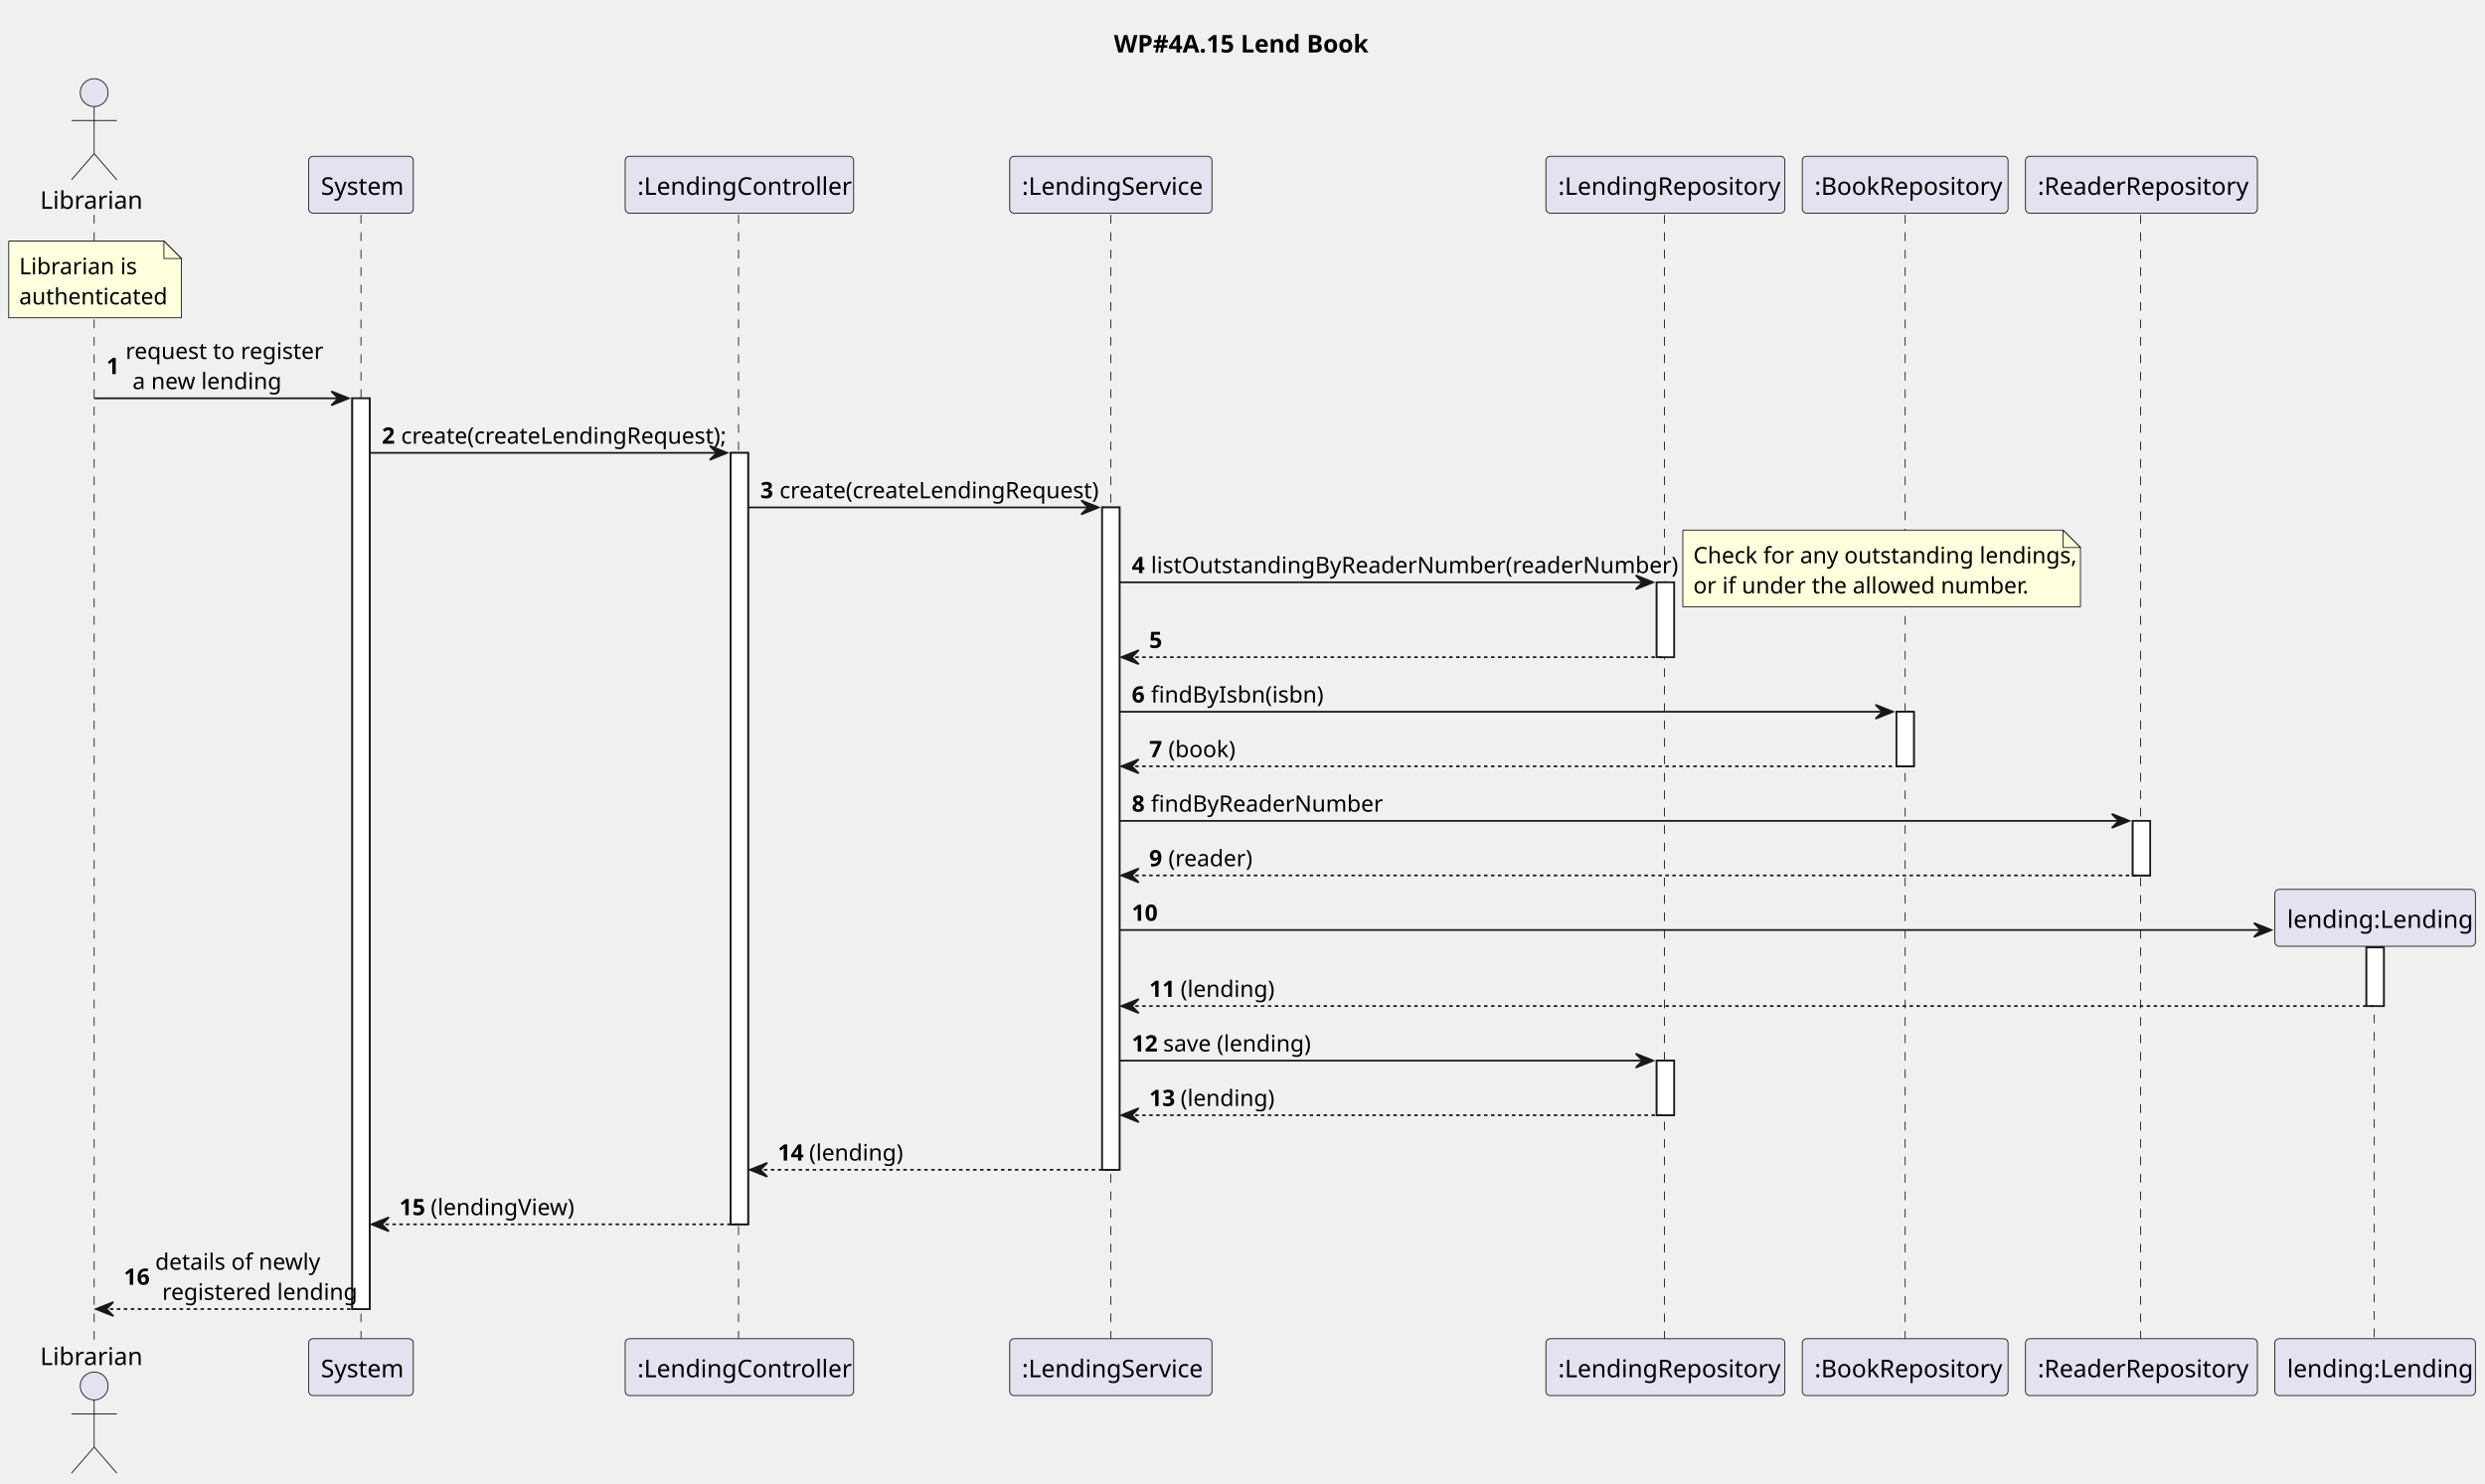
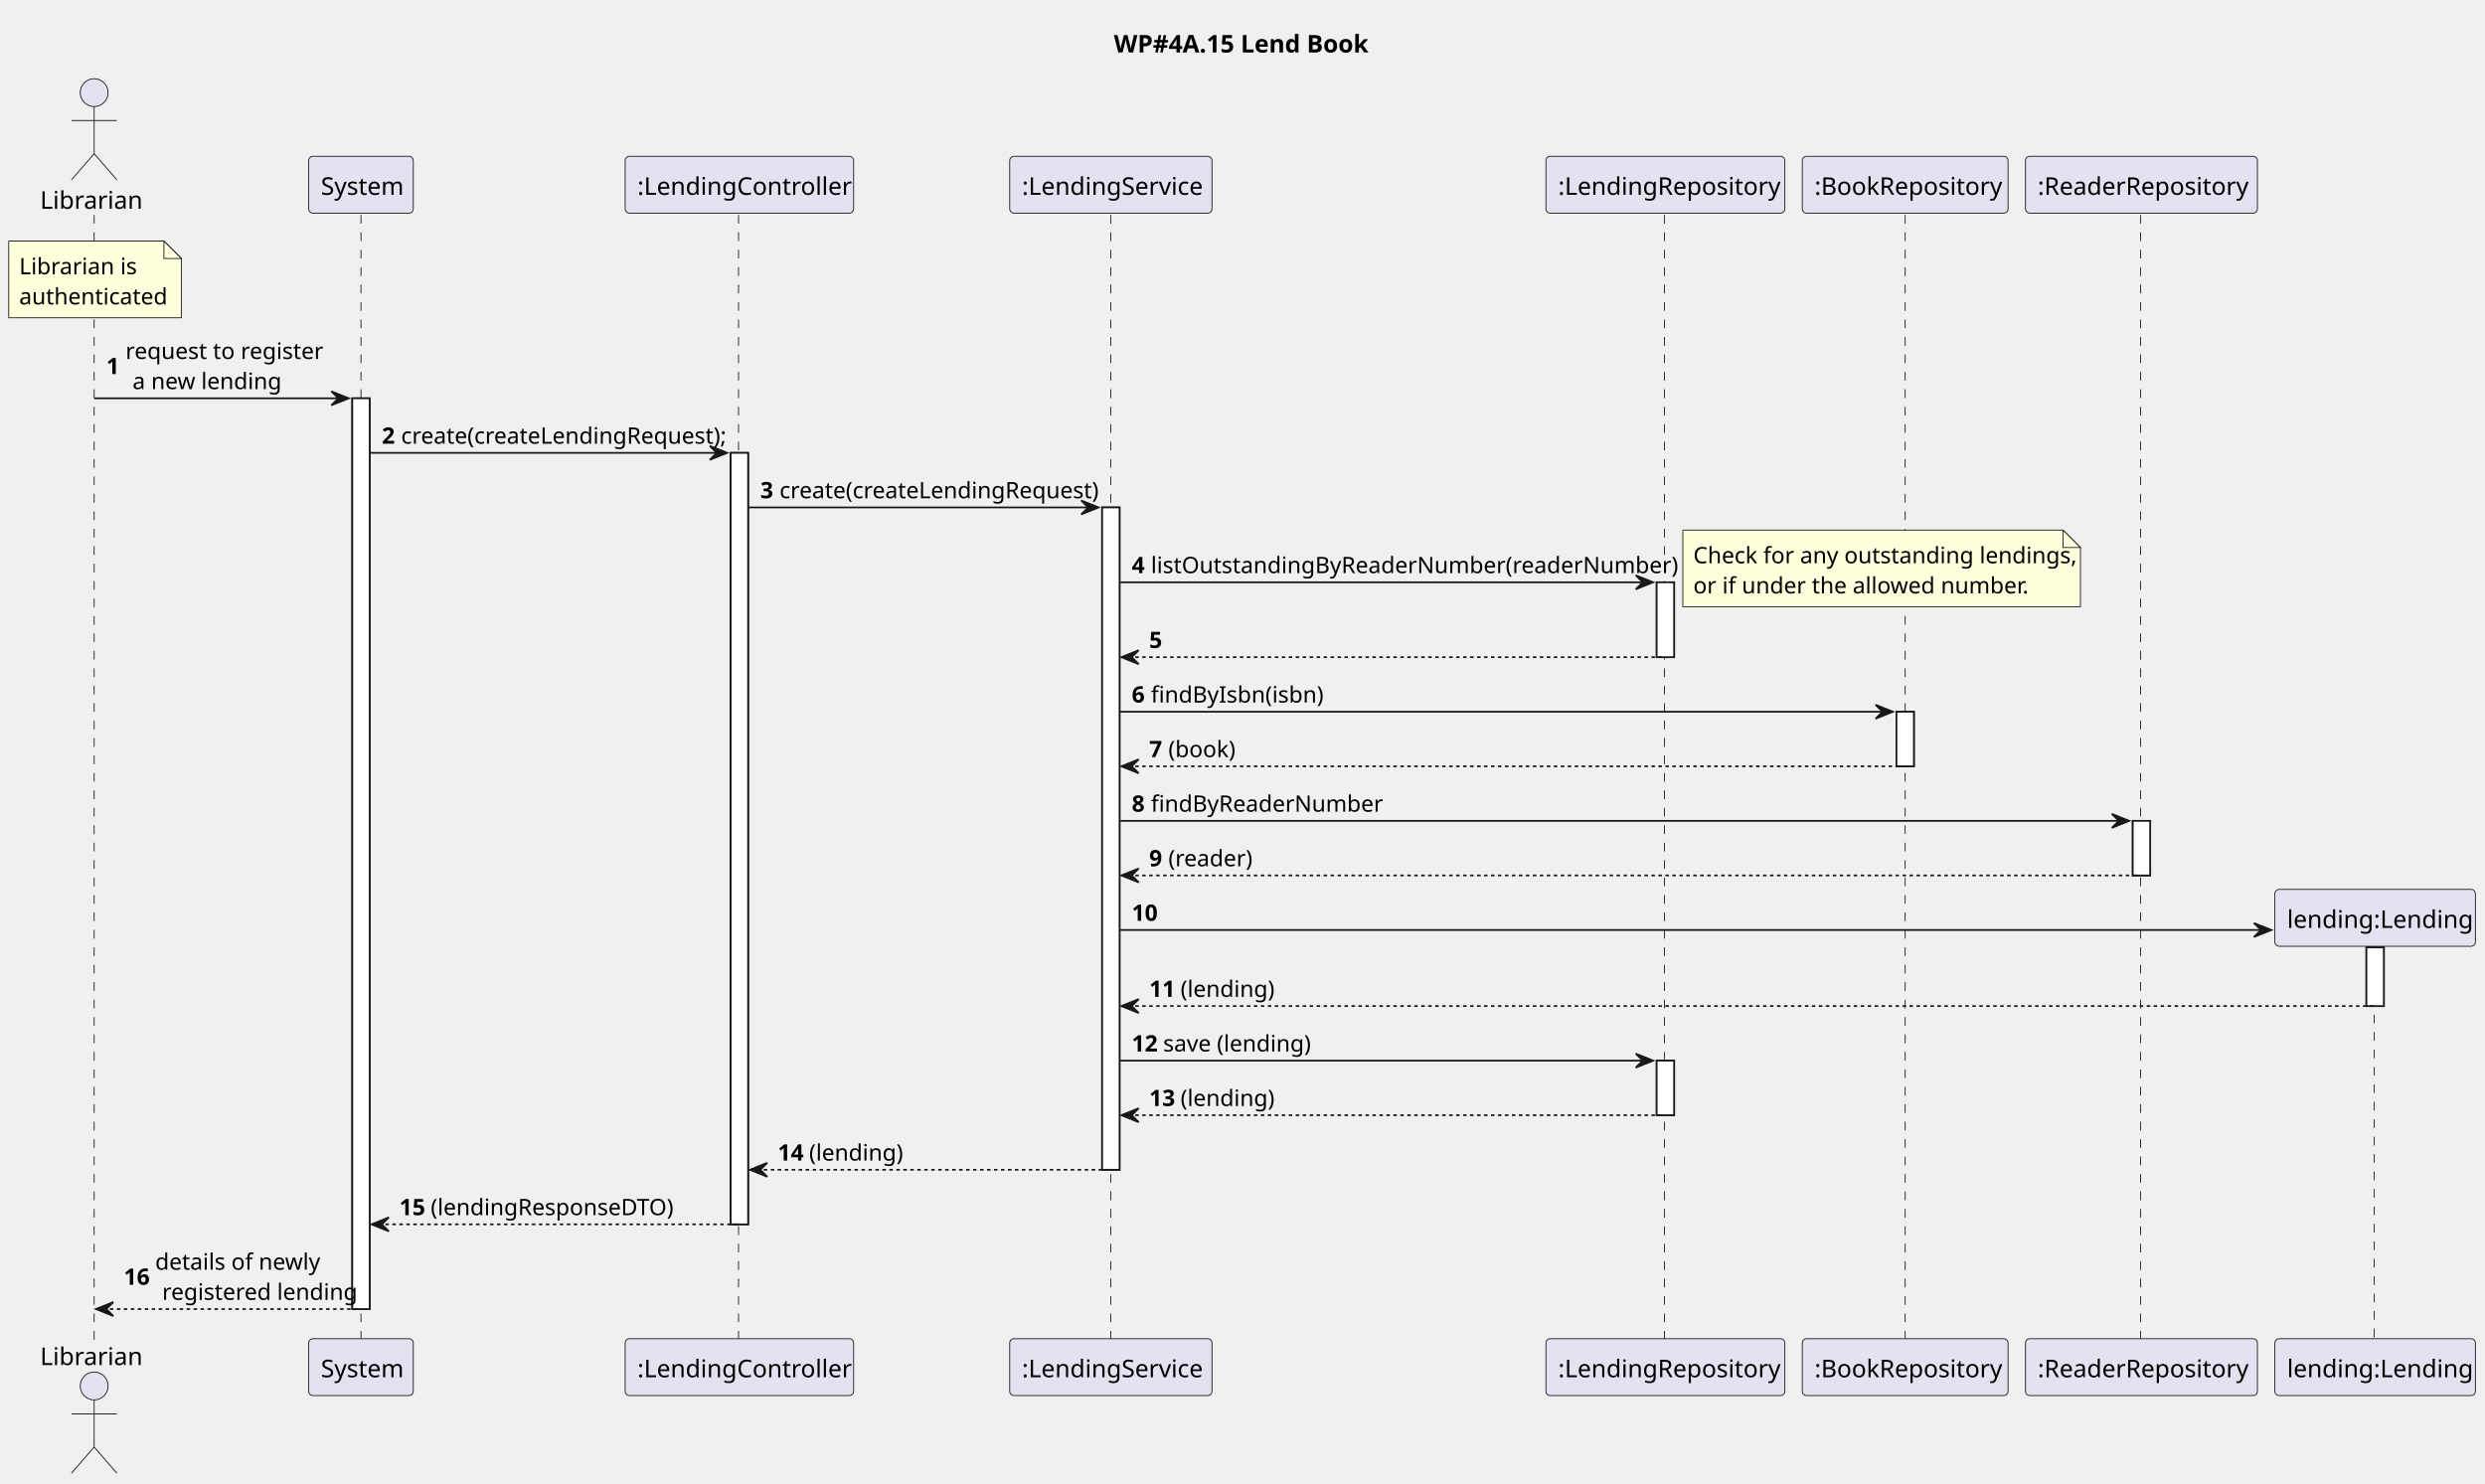
<svg xmlns="http://www.w3.org/2000/svg" contentStyleType="text/css" height="851px" preserveAspectRatio="none" style="width:1425px;height:851px;background:#FFFFFF;" version="1.1" viewBox="0 0 1425 851" width="1425px" zoomAndPan="magnify">
  <defs />
  <g>
    <text fill="#000000" font-family="sans-serif" font-size="14" font-weight="bold" lengthAdjust="spacing" textLength="146" x="638.75" y="30.107">WP#4A.15 Lend Book</text>
    <rect fill="#FFFFFF" height="522.277" style="stroke:#181818;stroke-width:1.0;" width="10" x="202" y="228.406" />
    <rect fill="#FFFFFF" height="442.404" style="stroke:#181818;stroke-width:1.0;" width="10" x="419" y="259.697" />
    <rect fill="#FFFFFF" height="379.822" style="stroke:#181818;stroke-width:1.0;" width="10" x="632" y="290.988" />
    <rect fill="#FFFFFF" height="42.937" style="stroke:#181818;stroke-width:1.0;" width="10" x="950" y="333.925" />
    <rect fill="#FFFFFF" height="31.291" style="stroke:#181818;stroke-width:1.0;" width="10" x="950" y="608.229" />
    <rect fill="#FFFFFF" height="31.291" style="stroke:#181818;stroke-width:1.0;" width="10" x="1087.5" y="408.152" />
    <rect fill="#FFFFFF" height="31.291" style="stroke:#181818;stroke-width:1.0;" width="10" x="1223" y="470.734" />
    <rect fill="#FFFFFF" height="33.621" style="stroke:#181818;stroke-width:1.0;" width="10" x="1357" y="543.316" />
    <line style="stroke:#181818;stroke-width:0.5;stroke-dasharray:5.0,5.0;" x1="54" x2="54" y1="123.242" y2="768.684" />
    <line style="stroke:#181818;stroke-width:0.5;stroke-dasharray:5.0,5.0;" x1="207" x2="207" y1="123.242" y2="768.684" />
    <line style="stroke:#181818;stroke-width:0.5;stroke-dasharray:5.0,5.0;" x1="423.5" x2="423.5" y1="123.242" y2="768.684" />
    <line style="stroke:#181818;stroke-width:0.5;stroke-dasharray:5.0,5.0;" x1="637" x2="637" y1="123.242" y2="768.684" />
    <line style="stroke:#181818;stroke-width:0.5;stroke-dasharray:5.0,5.0;" x1="954.5" x2="954.5" y1="123.242" y2="768.684" />
    <line style="stroke:#181818;stroke-width:0.5;stroke-dasharray:5.0,5.0;" x1="1092.5" x2="1092.5" y1="123.242" y2="768.684" />
    <line style="stroke:#181818;stroke-width:0.5;stroke-dasharray:5.0,5.0;" x1="1227.5" x2="1227.5" y1="123.242" y2="768.684" />
    <line style="stroke:#181818;stroke-width:0.5;stroke-dasharray:5.0,5.0;" x1="1361.5" x2="1361.5" y1="541.836" y2="768.684" />
    <text fill="#000000" font-family="sans-serif" font-size="14" lengthAdjust="spacing" textLength="56" x="23" y="119.728">Librarian</text>
    <ellipse cx="54" cy="53.121" fill="#E2E2F0" rx="8" ry="8" style="stroke:#181818;stroke-width:0.5;" />
    <path d="M54,61.121 L54,88.121 M41,69.121 L67,69.121 M54,88.121 L41,103.121 M54,88.121 L67,103.121 " fill="none" style="stroke:#181818;stroke-width:0.5;" />
    <text fill="#000000" font-family="sans-serif" font-size="14" lengthAdjust="spacing" textLength="56" x="23" y="782.791">Librarian</text>
    <ellipse cx="54" cy="794.805" fill="#E2E2F0" rx="8" ry="8" style="stroke:#181818;stroke-width:0.5;" />
    <path d="M54,802.805 L54,829.805 M41,810.805 L67,810.805 M54,829.805 L41,844.805 M54,829.805 L67,844.805 " fill="none" style="stroke:#181818;stroke-width:0.5;" />
    <rect fill="#E2E2F0" height="32.621" rx="2.5" ry="2.5" style="stroke:#181818;stroke-width:0.5;" width="60" x="177" y="89.621" />
    <text fill="#000000" font-family="sans-serif" font-size="14" lengthAdjust="spacing" textLength="46" x="184" y="111.728">System</text>
    <rect fill="#E2E2F0" height="32.621" rx="2.5" ry="2.5" style="stroke:#181818;stroke-width:0.5;" width="60" x="177" y="767.684" />
    <text fill="#000000" font-family="sans-serif" font-size="14" lengthAdjust="spacing" textLength="46" x="184" y="789.791">System</text>
    <rect fill="#E2E2F0" height="32.621" rx="2.5" ry="2.5" style="stroke:#181818;stroke-width:0.5;" width="131" x="358.5" y="89.621" />
    <text fill="#000000" font-family="sans-serif" font-size="14" lengthAdjust="spacing" textLength="117" x="365.5" y="111.728">:LendingController</text>
    <rect fill="#E2E2F0" height="32.621" rx="2.5" ry="2.5" style="stroke:#181818;stroke-width:0.5;" width="131" x="358.5" y="767.684" />
    <text fill="#000000" font-family="sans-serif" font-size="14" lengthAdjust="spacing" textLength="117" x="365.5" y="789.791">:LendingController</text>
    <rect fill="#E2E2F0" height="32.621" rx="2.5" ry="2.5" style="stroke:#181818;stroke-width:0.5;" width="116" x="579" y="89.621" />
    <text fill="#000000" font-family="sans-serif" font-size="14" lengthAdjust="spacing" textLength="102" x="586" y="111.728">:LendingService</text>
    <rect fill="#E2E2F0" height="32.621" rx="2.5" ry="2.5" style="stroke:#181818;stroke-width:0.5;" width="116" x="579" y="767.684" />
    <text fill="#000000" font-family="sans-serif" font-size="14" lengthAdjust="spacing" textLength="102" x="586" y="789.791">:LendingService</text>
    <rect fill="#E2E2F0" height="32.621" rx="2.5" ry="2.5" style="stroke:#181818;stroke-width:0.5;" width="137" x="886.5" y="89.621" />
    <text fill="#000000" font-family="sans-serif" font-size="14" lengthAdjust="spacing" textLength="123" x="893.5" y="111.728">:LendingRepository</text>
    <rect fill="#E2E2F0" height="32.621" rx="2.5" ry="2.5" style="stroke:#181818;stroke-width:0.5;" width="137" x="886.5" y="767.684" />
    <text fill="#000000" font-family="sans-serif" font-size="14" lengthAdjust="spacing" textLength="123" x="893.5" y="789.791">:LendingRepository</text>
    <rect fill="#E2E2F0" height="32.621" rx="2.5" ry="2.5" style="stroke:#181818;stroke-width:0.5;" width="118" x="1033.5" y="89.621" />
    <text fill="#000000" font-family="sans-serif" font-size="14" lengthAdjust="spacing" textLength="104" x="1040.5" y="111.728">:BookRepository</text>
    <rect fill="#E2E2F0" height="32.621" rx="2.5" ry="2.5" style="stroke:#181818;stroke-width:0.5;" width="118" x="1033.5" y="767.684" />
    <text fill="#000000" font-family="sans-serif" font-size="14" lengthAdjust="spacing" textLength="104" x="1040.5" y="789.791">:BookRepository</text>
    <rect fill="#E2E2F0" height="32.621" rx="2.5" ry="2.5" style="stroke:#181818;stroke-width:0.5;" width="133" x="1161.5" y="89.621" />
    <text fill="#000000" font-family="sans-serif" font-size="14" lengthAdjust="spacing" textLength="119" x="1168.5" y="111.728">:ReaderRepository</text>
    <rect fill="#E2E2F0" height="32.621" rx="2.5" ry="2.5" style="stroke:#181818;stroke-width:0.5;" width="133" x="1161.5" y="767.684" />
    <text fill="#000000" font-family="sans-serif" font-size="14" lengthAdjust="spacing" textLength="119" x="1168.5" y="789.791">:ReaderRepository</text>
    <rect fill="#E2E2F0" height="32.621" rx="2.5" ry="2.5" style="stroke:#181818;stroke-width:0.5;" width="115" x="1304.5" y="767.684" />
    <text fill="#000000" font-family="sans-serif" font-size="14" lengthAdjust="spacing" textLength="101" x="1311.5" y="789.791">lending:Lending</text>
    <rect fill="#FFFFFF" height="522.277" style="stroke:#181818;stroke-width:1.0;" width="10" x="202" y="228.406" />
    <rect fill="#FFFFFF" height="442.404" style="stroke:#181818;stroke-width:1.0;" width="10" x="419" y="259.697" />
    <rect fill="#FFFFFF" height="379.822" style="stroke:#181818;stroke-width:1.0;" width="10" x="632" y="290.988" />
    <rect fill="#FFFFFF" height="42.937" style="stroke:#181818;stroke-width:1.0;" width="10" x="950" y="333.925" />
    <rect fill="#FFFFFF" height="31.291" style="stroke:#181818;stroke-width:1.0;" width="10" x="950" y="608.229" />
    <rect fill="#FFFFFF" height="31.291" style="stroke:#181818;stroke-width:1.0;" width="10" x="1087.5" y="408.152" />
    <rect fill="#FFFFFF" height="31.291" style="stroke:#181818;stroke-width:1.0;" width="10" x="1223" y="470.734" />
    <rect fill="#FFFFFF" height="33.621" style="stroke:#181818;stroke-width:1.0;" width="10" x="1357" y="543.316" />
    <path d="M5,138.242 L5,182.242 L104,182.242 L104,148.242 L94,138.242 L5,138.242 " fill="#FEFFDD" style="stroke:#181818;stroke-width:0.5;" />
    <path d="M94,138.242 L94,148.242 L104,148.242 L94,138.242 " fill="#FEFFDD" style="stroke:#181818;stroke-width:0.5;" />
    <text fill="#000000" font-family="sans-serif" font-size="13" lengthAdjust="spacing" textLength="63" x="11" y="157.27">Librarian is</text>
    <text fill="#000000" font-family="sans-serif" font-size="13" lengthAdjust="spacing" textLength="78" x="11" y="174.561">authenticated</text>
    <polygon fill="#181818" points="190,224.406,200,228.406,190,232.406,194,228.406" style="stroke:#181818;stroke-width:1.0;" />
    <line style="stroke:#181818;stroke-width:1.0;" x1="54" x2="196" y1="228.406" y2="228.406" />
    <text fill="#000000" font-family="sans-serif" font-size="13" font-weight="bold" lengthAdjust="spacing" textLength="7" x="61" y="214.498">1</text>
    <text fill="#000000" font-family="sans-serif" font-size="13" lengthAdjust="spacing" textLength="105" x="72" y="205.852">request to register</text>
    <text fill="#000000" font-family="sans-serif" font-size="13" lengthAdjust="spacing" textLength="79" x="76" y="223.144">a new lending</text>
    <polygon fill="#181818" points="407,255.697,417,259.697,407,263.697,411,259.697" style="stroke:#181818;stroke-width:1.0;" />
    <line style="stroke:#181818;stroke-width:1.0;" x1="212" x2="413" y1="259.697" y2="259.697" />
    <text fill="#000000" font-family="sans-serif" font-size="13" font-weight="bold" lengthAdjust="spacing" textLength="7" x="219" y="254.435">2</text>
    <text fill="#000000" font-family="sans-serif" font-size="13" lengthAdjust="spacing" textLength="177" x="230" y="254.435">create(createLendingRequest);</text>
    <polygon fill="#181818" points="620,286.988,630,290.988,620,294.988,624,290.988" style="stroke:#181818;stroke-width:1.0;" />
    <line style="stroke:#181818;stroke-width:1.0;" x1="429" x2="626" y1="290.988" y2="290.988" />
    <text fill="#000000" font-family="sans-serif" font-size="13" font-weight="bold" lengthAdjust="spacing" textLength="7" x="436" y="285.726">3</text>
    <text fill="#000000" font-family="sans-serif" font-size="13" lengthAdjust="spacing" textLength="173" x="447" y="285.726">create(createLendingRequest)</text>
    <polygon fill="#181818" points="938,329.925,948,333.925,938,337.925,942,333.925" style="stroke:#181818;stroke-width:1.0;" />
    <line style="stroke:#181818;stroke-width:1.0;" x1="642" x2="944" y1="333.925" y2="333.925" />
    <text fill="#000000" font-family="sans-serif" font-size="13" font-weight="bold" lengthAdjust="spacing" textLength="7" x="649" y="328.662">4</text>
    <text fill="#000000" font-family="sans-serif" font-size="13" lengthAdjust="spacing" textLength="278" x="660" y="328.662">listOutstandingByReaderNumber(readerNumber)</text>
    <path d="M965,303.988 L965,347.988 L1193,347.988 L1193,313.988 L1183,303.988 L965,303.988 " fill="#FEFFDD" style="stroke:#181818;stroke-width:0.5;" />
    <path d="M1183,303.988 L1183,313.988 L1193,313.988 L1183,303.988 " fill="#FEFFDD" style="stroke:#181818;stroke-width:0.5;" />
    <text fill="#000000" font-family="sans-serif" font-size="13" lengthAdjust="spacing" textLength="207" x="971" y="323.017">Check for any outstanding lendings,</text>
    <text fill="#000000" font-family="sans-serif" font-size="13" lengthAdjust="spacing" textLength="177" x="971" y="340.308">or if under the allowed number.</text>
    <polygon fill="#181818" points="653,372.861,643,376.861,653,380.861,649,376.861" style="stroke:#181818;stroke-width:1.0;" />
    <line style="stroke:#181818;stroke-width:1.0;stroke-dasharray:2.0,2.0;" x1="647" x2="954" y1="376.861" y2="376.861" />
    <text fill="#000000" font-family="sans-serif" font-size="13" font-weight="bold" lengthAdjust="spacing" textLength="7" x="659" y="371.599">5</text>
    <text fill="#000000" font-family="sans-serif" font-size="13" lengthAdjust="spacing" textLength="4" x="670" y="371.599"> </text>
    <polygon fill="#181818" points="1075.5,404.152,1085.5,408.152,1075.5,412.152,1079.5,408.152" style="stroke:#181818;stroke-width:1.0;" />
    <line style="stroke:#181818;stroke-width:1.0;" x1="642" x2="1081.5" y1="408.152" y2="408.152" />
    <text fill="#000000" font-family="sans-serif" font-size="13" font-weight="bold" lengthAdjust="spacing" textLength="7" x="649" y="402.89">6</text>
    <text fill="#000000" font-family="sans-serif" font-size="13" lengthAdjust="spacing" textLength="92" x="660" y="402.89">findByIsbn(isbn)</text>
    <polygon fill="#181818" points="653,435.443,643,439.443,653,443.443,649,439.443" style="stroke:#181818;stroke-width:1.0;" />
    <line style="stroke:#181818;stroke-width:1.0;stroke-dasharray:2.0,2.0;" x1="647" x2="1091.5" y1="439.443" y2="439.443" />
    <text fill="#000000" font-family="sans-serif" font-size="13" font-weight="bold" lengthAdjust="spacing" textLength="7" x="659" y="434.181">7</text>
    <text fill="#000000" font-family="sans-serif" font-size="13" lengthAdjust="spacing" textLength="36" x="670" y="434.181">(book)</text>
    <polygon fill="#181818" points="1211,466.734,1221,470.734,1211,474.734,1215,470.734" style="stroke:#181818;stroke-width:1.0;" />
    <line style="stroke:#181818;stroke-width:1.0;" x1="642" x2="1217" y1="470.734" y2="470.734" />
    <text fill="#000000" font-family="sans-serif" font-size="13" font-weight="bold" lengthAdjust="spacing" textLength="7" x="649" y="465.472">8</text>
    <text fill="#000000" font-family="sans-serif" font-size="13" lengthAdjust="spacing" textLength="122" x="660" y="465.472">findByReaderNumber</text>
    <polygon fill="#181818" points="653,498.025,643,502.025,653,506.025,649,502.025" style="stroke:#181818;stroke-width:1.0;" />
    <line style="stroke:#181818;stroke-width:1.0;stroke-dasharray:2.0,2.0;" x1="647" x2="1227" y1="502.025" y2="502.025" />
    <text fill="#000000" font-family="sans-serif" font-size="13" font-weight="bold" lengthAdjust="spacing" textLength="7" x="659" y="496.763">9</text>
    <text fill="#000000" font-family="sans-serif" font-size="13" lengthAdjust="spacing" textLength="44" x="670" y="496.763">(reader)</text>
    <polygon fill="#181818" points="1292.5,529.316,1302.5,533.316,1292.5,537.316,1296.5,533.316" style="stroke:#181818;stroke-width:1.0;" />
    <line style="stroke:#181818;stroke-width:1.0;" x1="642" x2="1298.5" y1="533.316" y2="533.316" />
    <text fill="#000000" font-family="sans-serif" font-size="13" font-weight="bold" lengthAdjust="spacing" textLength="14" x="649" y="528.054">10</text>
    <text fill="#000000" font-family="sans-serif" font-size="13" lengthAdjust="spacing" textLength="4" x="667" y="528.054"> </text>
    <rect fill="#E2E2F0" height="32.621" rx="2.5" ry="2.5" style="stroke:#181818;stroke-width:0.5;" width="115" x="1304.5" y="510.025" />
    <text fill="#000000" font-family="sans-serif" font-size="14" lengthAdjust="spacing" textLength="101" x="1311.5" y="532.133">lending:Lending</text>
    <polygon fill="#181818" points="653,572.938,643,576.938,653,580.938,649,576.938" style="stroke:#181818;stroke-width:1.0;" />
    <line style="stroke:#181818;stroke-width:1.0;stroke-dasharray:2.0,2.0;" x1="647" x2="1361" y1="576.938" y2="576.938" />
    <text fill="#000000" font-family="sans-serif" font-size="13" font-weight="bold" lengthAdjust="spacing" textLength="14" x="659" y="571.675">11</text>
    <text fill="#000000" font-family="sans-serif" font-size="13" lengthAdjust="spacing" textLength="49" x="677" y="571.675">(lending)</text>
    <polygon fill="#181818" points="938,604.229,948,608.229,938,612.229,942,608.229" style="stroke:#181818;stroke-width:1.0;" />
    <line style="stroke:#181818;stroke-width:1.0;" x1="642" x2="944" y1="608.229" y2="608.229" />
    <text fill="#000000" font-family="sans-serif" font-size="13" font-weight="bold" lengthAdjust="spacing" textLength="14" x="649" y="602.966">12</text>
    <text fill="#000000" font-family="sans-serif" font-size="13" lengthAdjust="spacing" textLength="79" x="667" y="602.966">save (lending)</text>
    <polygon fill="#181818" points="653,635.519,643,639.519,653,643.519,649,639.519" style="stroke:#181818;stroke-width:1.0;" />
    <line style="stroke:#181818;stroke-width:1.0;stroke-dasharray:2.0,2.0;" x1="647" x2="954" y1="639.519" y2="639.519" />
    <text fill="#000000" font-family="sans-serif" font-size="13" font-weight="bold" lengthAdjust="spacing" textLength="14" x="659" y="634.257">13</text>
    <text fill="#000000" font-family="sans-serif" font-size="13" lengthAdjust="spacing" textLength="49" x="677" y="634.257">(lending)</text>
    <polygon fill="#181818" points="440,666.811,430,670.811,440,674.811,436,670.811" style="stroke:#181818;stroke-width:1.0;" />
    <line style="stroke:#181818;stroke-width:1.0;stroke-dasharray:2.0,2.0;" x1="434" x2="636" y1="670.811" y2="670.811" />
    <text fill="#000000" font-family="sans-serif" font-size="13" font-weight="bold" lengthAdjust="spacing" textLength="14" x="446" y="665.548">14</text>
    <text fill="#000000" font-family="sans-serif" font-size="13" lengthAdjust="spacing" textLength="49" x="464" y="665.548">(lending)</text>
    <polygon fill="#181818" points="223,698.102,213,702.102,223,706.102,219,702.102" style="stroke:#181818;stroke-width:1.0;" />
    <line style="stroke:#181818;stroke-width:1.0;stroke-dasharray:2.0,2.0;" x1="217" x2="423" y1="702.102" y2="702.102" />
    <text fill="#000000" font-family="sans-serif" font-size="13" font-weight="bold" lengthAdjust="spacing" textLength="14" x="229" y="696.839">15</text>
-     <text fill="#000000" font-family="sans-serif" font-size="13" lengthAdjust="spacing" textLength="77" x="247" y="696.839">(lendingView)</text>
+     <text fill="#000000" font-family="sans-serif" font-size="13" lengthAdjust="spacing" textLength="77" x="247" y="696.839">(lendingResponseDTO)</text>
    <polygon fill="#181818" points="65,746.684,55,750.684,65,754.684,61,750.684" style="stroke:#181818;stroke-width:1.0;" />
    <line style="stroke:#181818;stroke-width:1.0;stroke-dasharray:2.0,2.0;" x1="59" x2="206" y1="750.684" y2="750.684" />
    <text fill="#000000" font-family="sans-serif" font-size="13" font-weight="bold" lengthAdjust="spacing" textLength="14" x="71" y="736.775">16</text>
    <text fill="#000000" font-family="sans-serif" font-size="13" lengthAdjust="spacing" textLength="89" x="89" y="728.13">details of newly</text>
    <text fill="#000000" font-family="sans-serif" font-size="13" lengthAdjust="spacing" textLength="102" x="93" y="745.421">registered lending</text>
  </g>
</svg>
